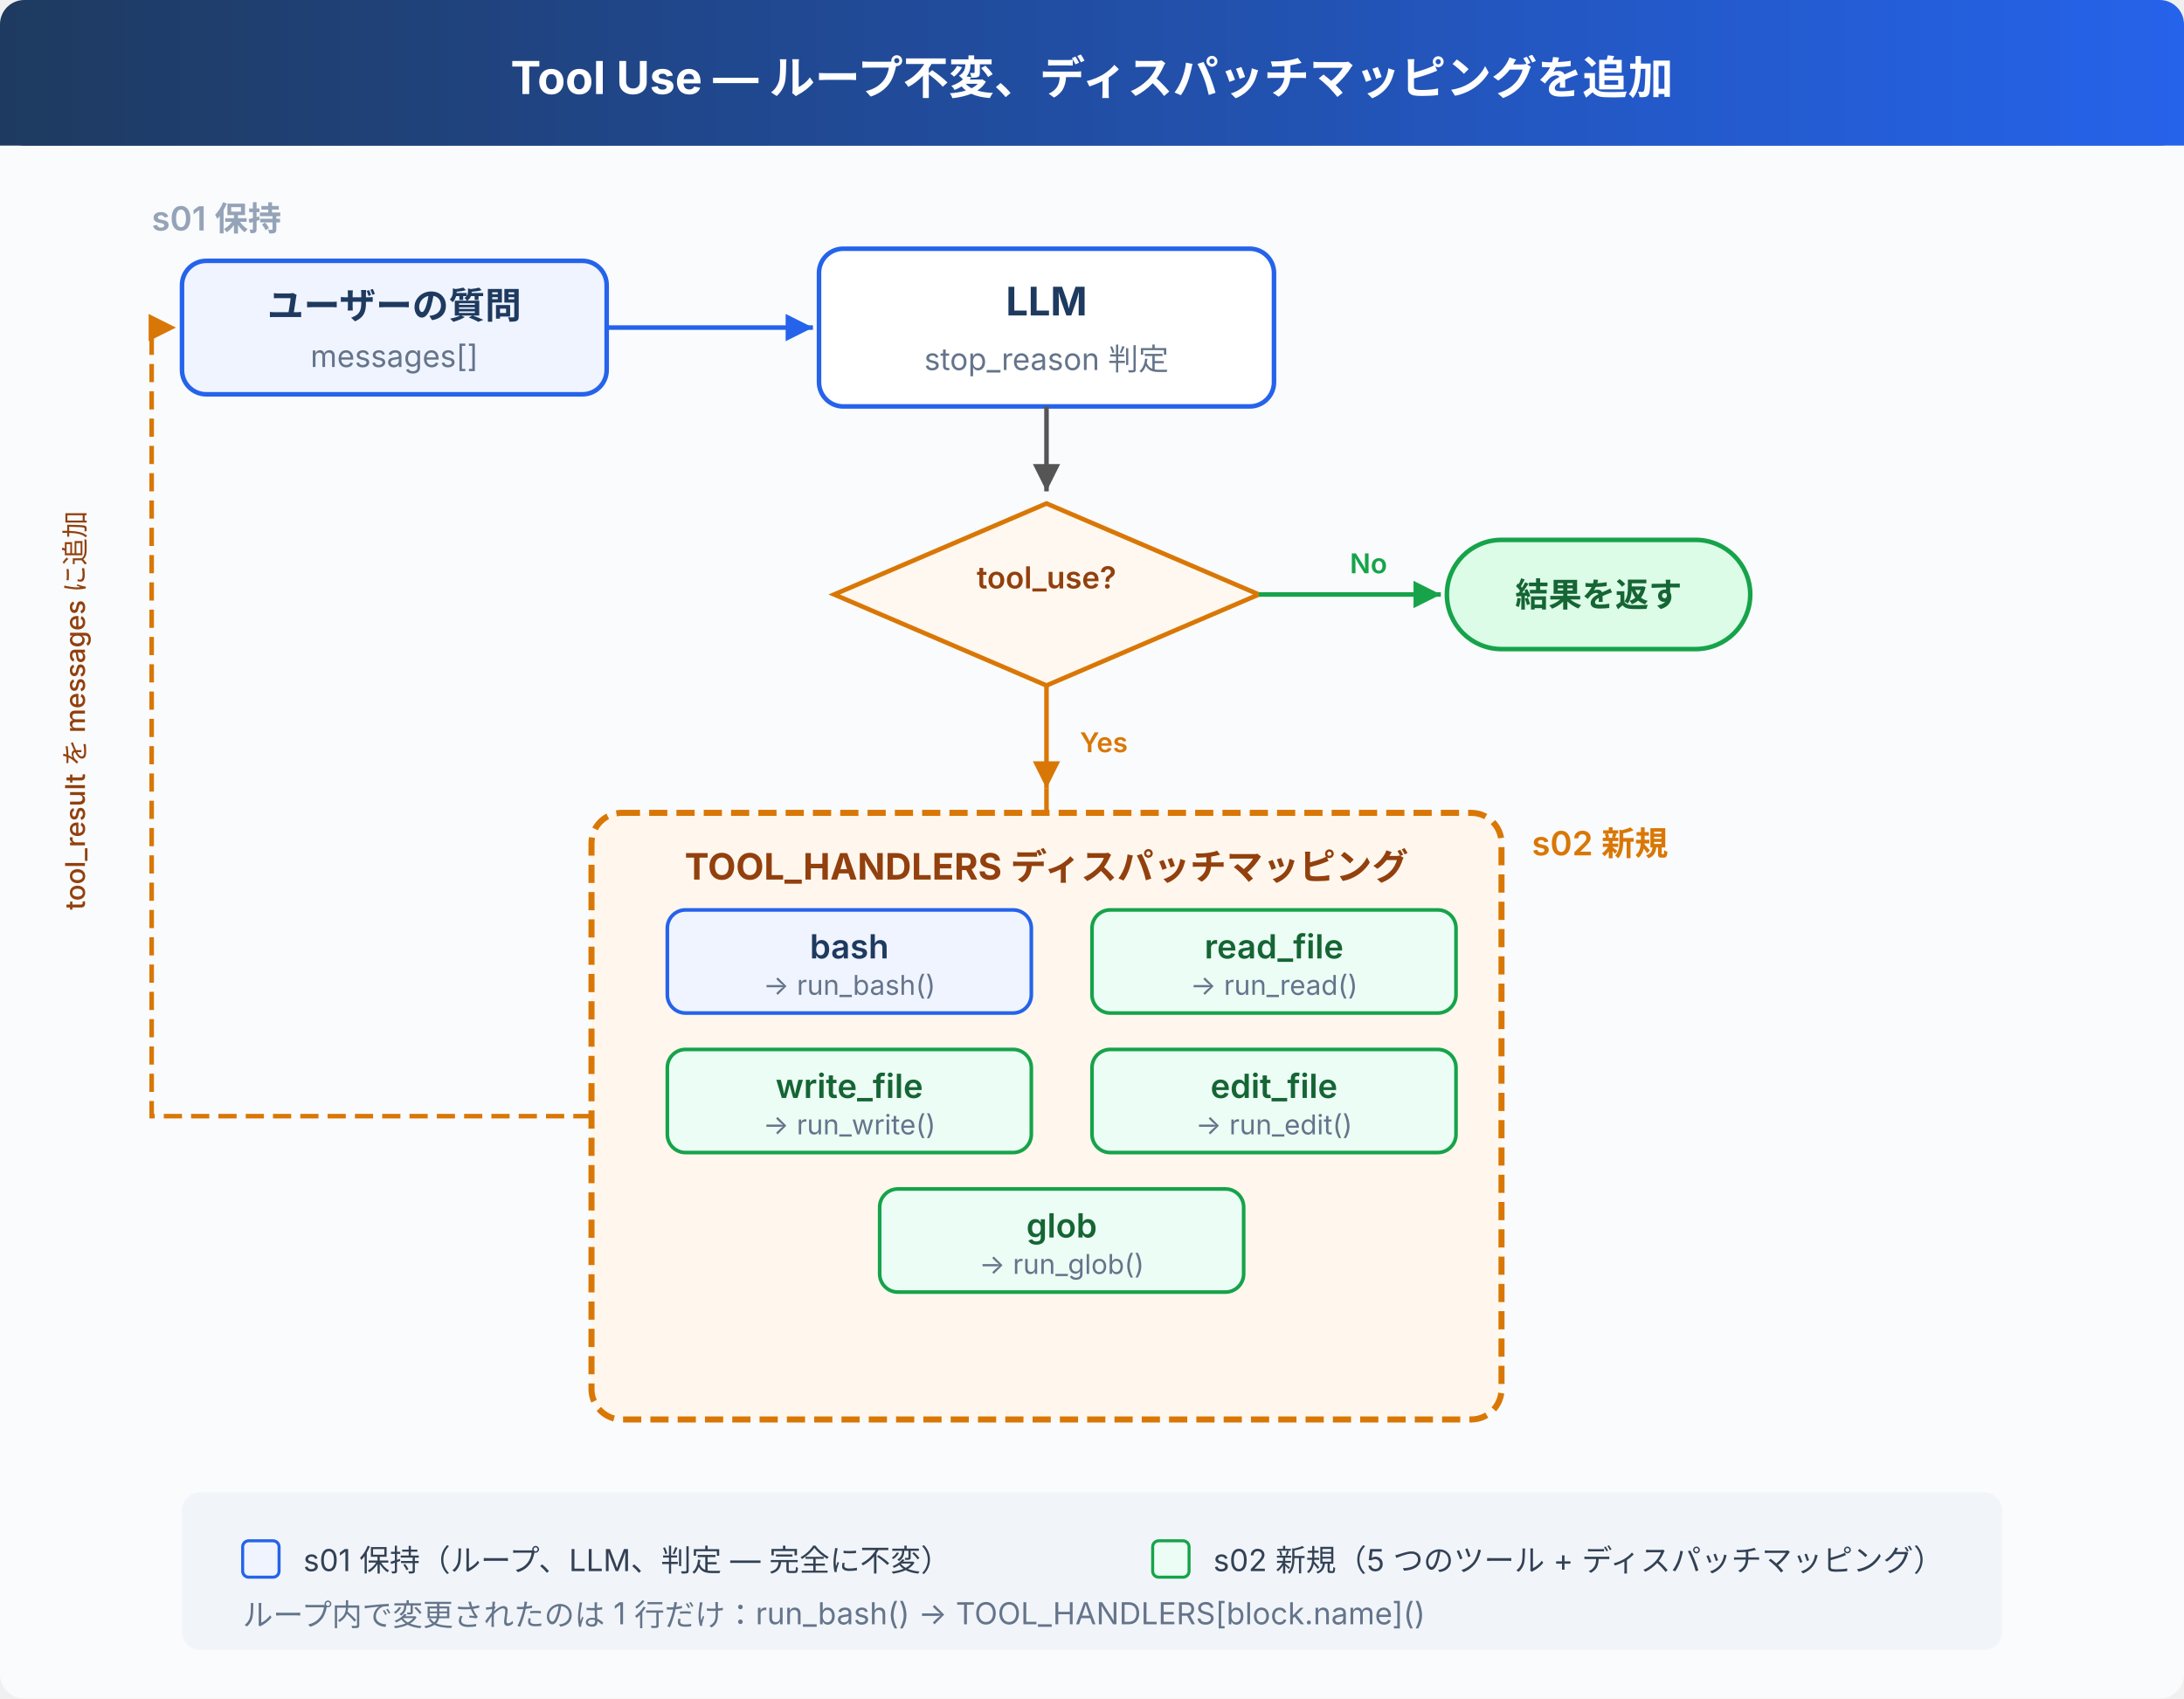
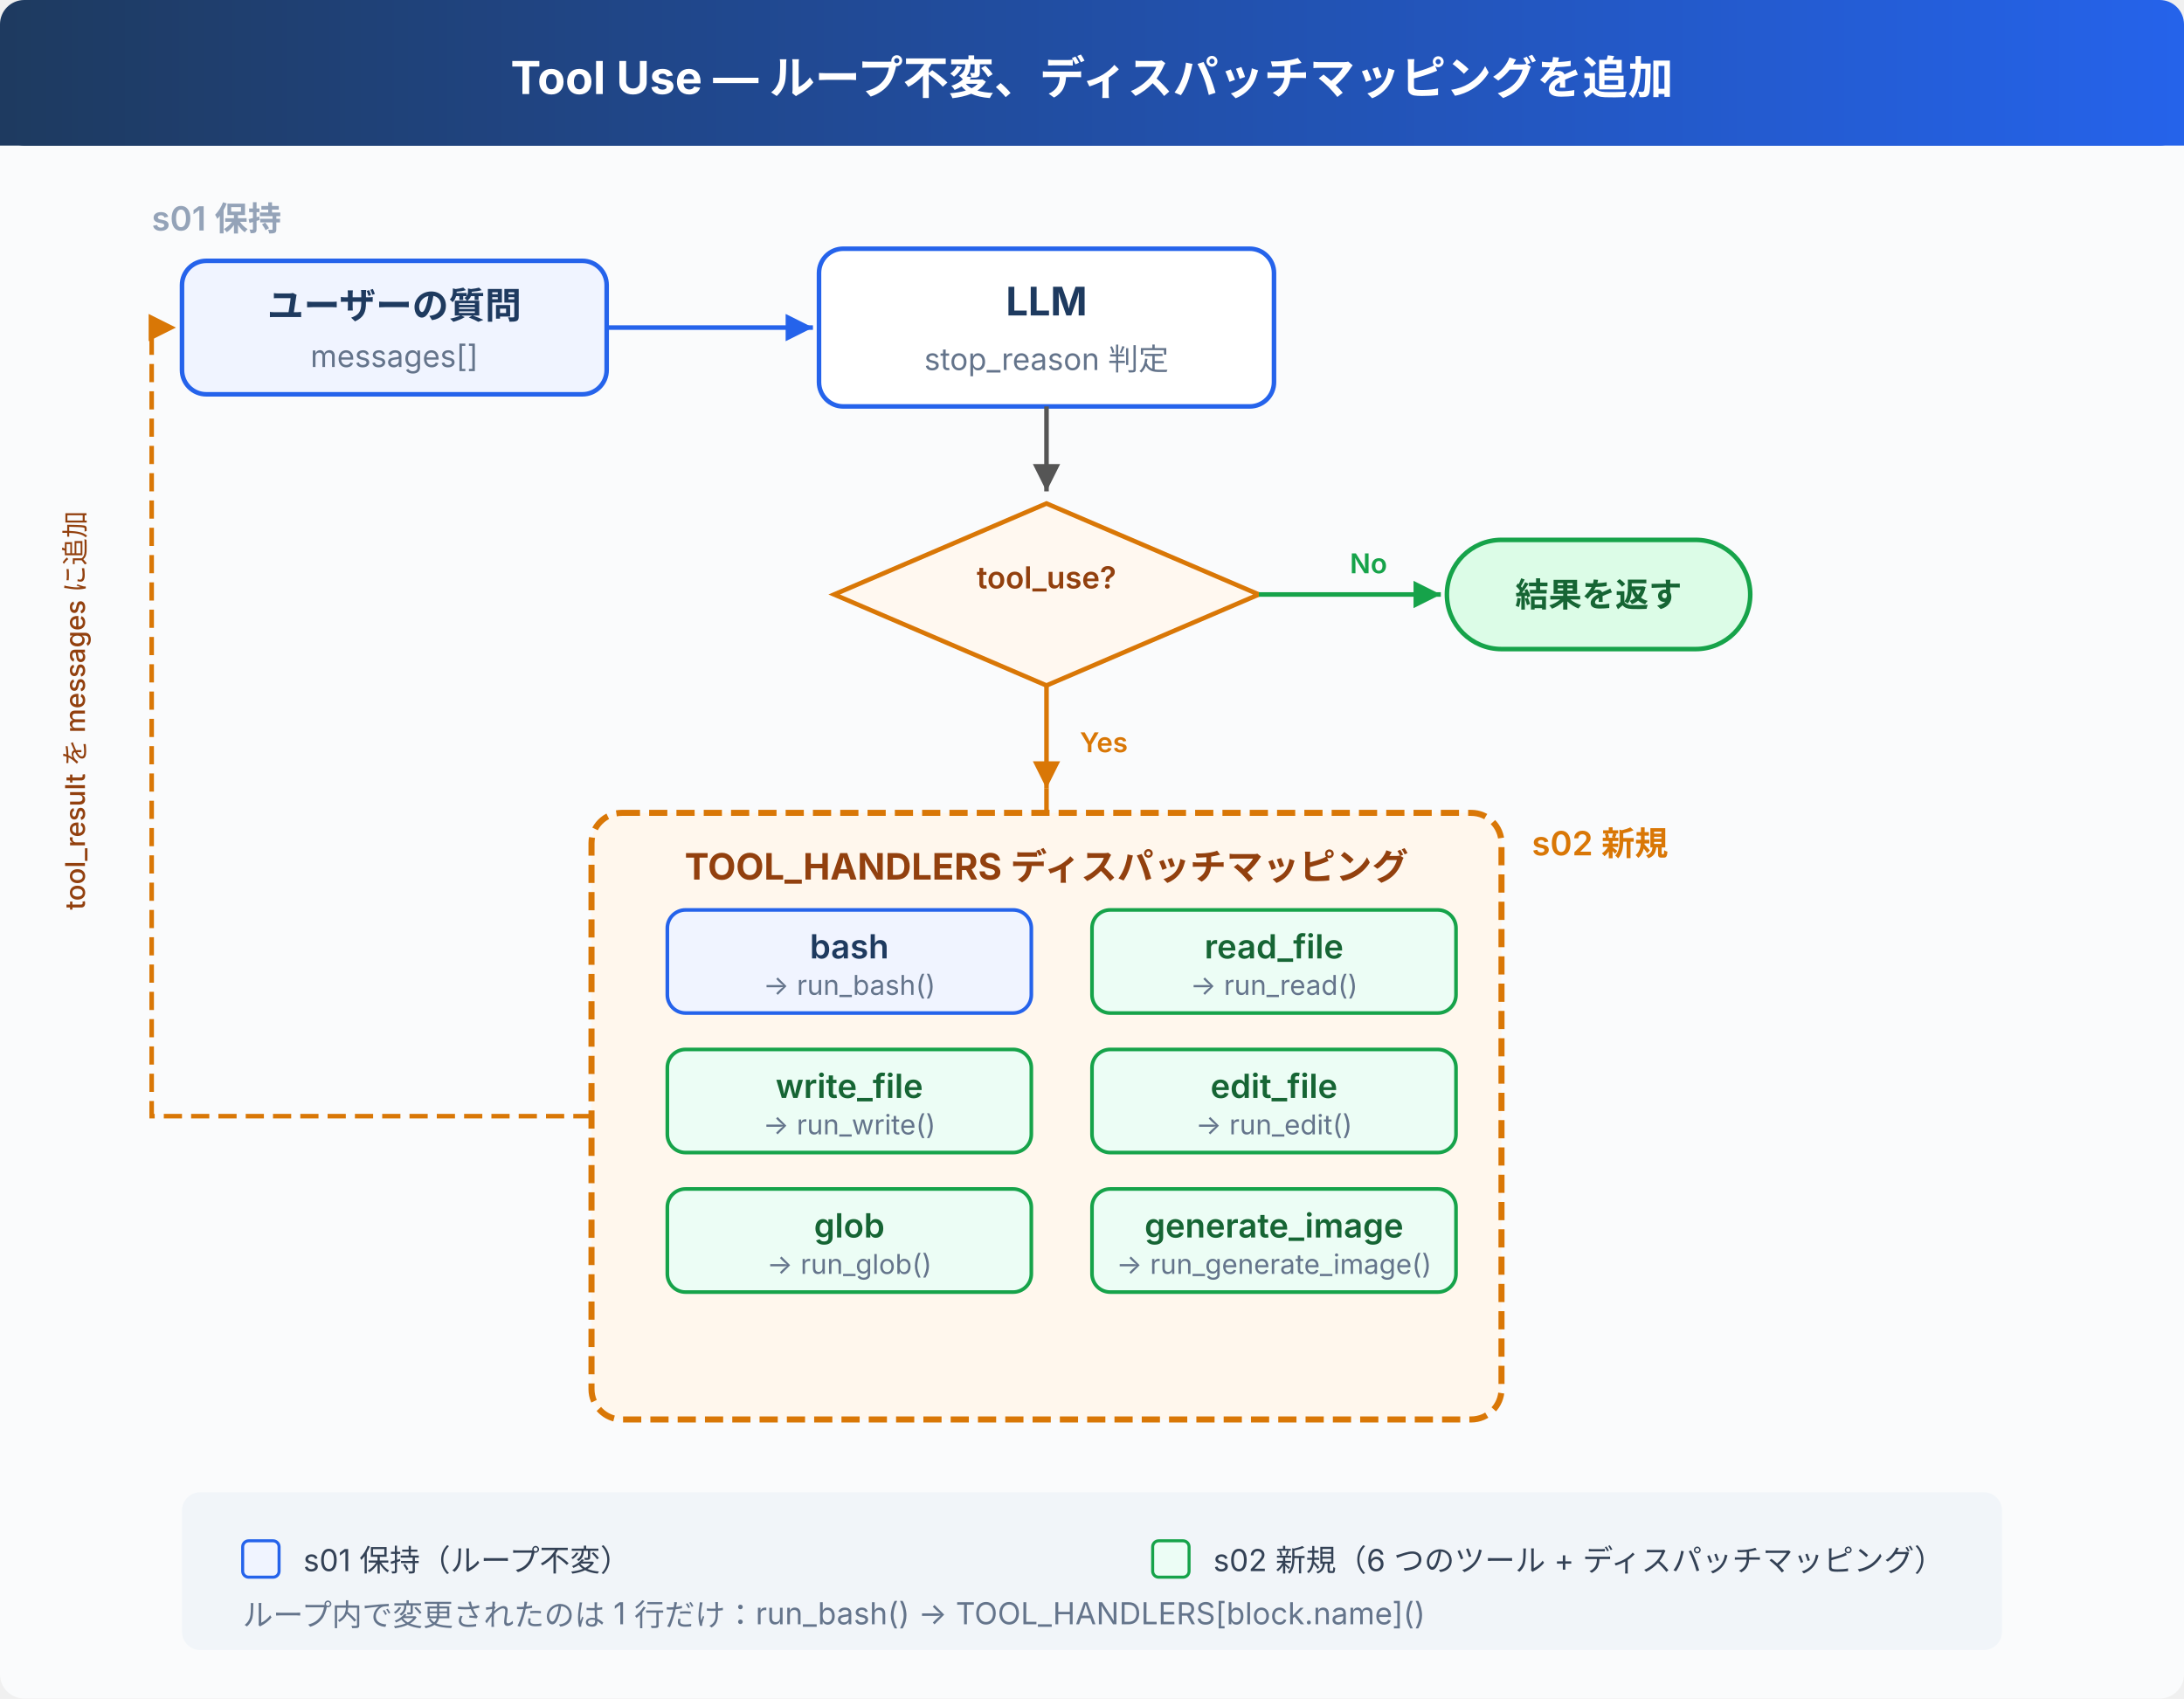
<svg xmlns="http://www.w3.org/2000/svg" viewBox="0 0 720 560" font-family="system-ui, -apple-system, sans-serif">
  <defs>
    <marker id="arrow" viewBox="0 0 10 10" refX="10" refY="5" markerWidth="6" markerHeight="6" orient="auto-start-reverse">
      <path d="M 0 0 L 10 5 L 0 10 z" fill="#555" />
    </marker>
    <marker id="arrow-blue" viewBox="0 0 10 10" refX="10" refY="5" markerWidth="6" markerHeight="6" orient="auto-start-reverse">
      <path d="M 0 0 L 10 5 L 0 10 z" fill="#2563eb" />
    </marker>
    <marker id="arrow-green" viewBox="0 0 10 10" refX="10" refY="5" markerWidth="6" markerHeight="6" orient="auto-start-reverse">
      <path d="M 0 0 L 10 5 L 0 10 z" fill="#16a34a" />
    </marker>
    <marker id="arrow-orange" viewBox="0 0 10 10" refX="10" refY="5" markerWidth="6" markerHeight="6" orient="auto-start-reverse">
      <path d="M 0 0 L 10 5 L 0 10 z" fill="#d97706" />
    </marker>
    <linearGradient id="header" x1="0" y1="0" x2="1" y2="0">
      <stop offset="0%" stop-color="#1e3a5f" />
      <stop offset="100%" stop-color="#2563eb" />
    </linearGradient>
  </defs>
  <rect width="720" height="560" fill="#fafbfc" rx="8" />
  <rect x="0" y="0" width="720" height="48" fill="url(#header)" rx="8" />
  <rect x="0" y="40" width="720" height="8" fill="url(#header)" />
  <text x="360" y="31" fill="#fff" font-size="15" font-weight="700" text-anchor="middle">Tool Use — ループ不変、ディスパッチマッピングを追加</text>
  <text x="50" y="76" fill="#94a3b8" font-size="11" font-weight="600">s01 保持</text>
  <rect x="60" y="86" width="140" height="44" rx="8" fill="#f0f4ff" stroke="#2563eb" stroke-width="1.5" />
  <text x="130" y="105" fill="#1e3a5f" font-size="12" font-weight="600" text-anchor="middle">ユーザーの質問</text>
  <text x="130" y="121" fill="#64748b" font-size="10" text-anchor="middle">messages[]</text>
  <line x1="200" y1="108" x2="268" y2="108" stroke="#2563eb" stroke-width="1.5" marker-end="url(#arrow-blue)" />
  <rect x="270" y="82" width="150" height="52" rx="8" fill="#fff" stroke="#2563eb" stroke-width="1.5" />
  <text x="345" y="104" fill="#1e3a5f" font-size="13" font-weight="700" text-anchor="middle">LLM</text>
  <text x="345" y="122" fill="#64748b" font-size="10" text-anchor="middle">stop_reason 判定</text>
  <line x1="345" y1="134" x2="345" y2="162" stroke="#555" stroke-width="1.5" marker-end="url(#arrow)" />
  <polygon points="345,166 415,196 345,226 275,196" fill="#fff8f0" stroke="#d97706" stroke-width="1.5" />
  <text x="345" y="194" fill="#92400e" font-size="10" font-weight="600" text-anchor="middle">tool_use?</text>
  <line x1="415" y1="196" x2="475" y2="196" stroke="#16a34a" stroke-width="1.5" marker-end="url(#arrow-green)" />
  <text x="445" y="189" fill="#16a34a" font-size="9" font-weight="600">No</text>
  <rect x="477" y="178" width="100" height="36" rx="18" fill="#dcfce7" stroke="#16a34a" stroke-width="1.5" />
  <text x="527" y="200" fill="#166534" font-size="11" font-weight="600" text-anchor="middle">結果を返す</text>
  <line x1="345" y1="226" x2="345" y2="260" stroke="#d97706" stroke-width="1.5" marker-end="url(#arrow-orange)" />
  <text x="356" y="248" fill="#d97706" font-size="9" font-weight="600">Yes</text>
  <text x="505" y="282" fill="#d97706" font-size="11" font-weight="600">s02 新規</text>
  <rect x="195" y="268" width="300" height="200" rx="10" fill="#fff7ed" stroke="#d97706" stroke-width="2" stroke-dasharray="6,3" />
  <text x="345" y="290" fill="#92400e" font-size="12" font-weight="700" text-anchor="middle">TOOL_HANDLERS ディスパッチマッピング</text>
  <line x1="345" y1="260" x2="345" y2="268" stroke="#d97706" stroke-width="1.5" />
  <rect x="220" y="300" width="120" height="34" rx="6" fill="#f0f4ff" stroke="#2563eb" stroke-width="1.2" />
  <text x="280" y="316" fill="#1e3a5f" font-size="11" font-weight="600" text-anchor="middle">bash</text>
  <text x="280" y="328" fill="#64748b" font-size="9" text-anchor="middle">→ run_bash()</text>
  <rect x="360" y="300" width="120" height="34" rx="6" fill="#ecfdf5" stroke="#16a34a" stroke-width="1.2" />
  <text x="420" y="316" fill="#166534" font-size="11" font-weight="600" text-anchor="middle">read_file</text>
  <text x="420" y="328" fill="#64748b" font-size="9" text-anchor="middle">→ run_read()</text>
  <rect x="220" y="346" width="120" height="34" rx="6" fill="#ecfdf5" stroke="#16a34a" stroke-width="1.2" />
  <text x="280" y="362" fill="#166534" font-size="11" font-weight="600" text-anchor="middle">write_file</text>
  <text x="280" y="374" fill="#64748b" font-size="9" text-anchor="middle">→ run_write()</text>
  <rect x="360" y="346" width="120" height="34" rx="6" fill="#ecfdf5" stroke="#16a34a" stroke-width="1.2" />
  <text x="420" y="362" fill="#166534" font-size="11" font-weight="600" text-anchor="middle">edit_file</text>
  <text x="420" y="374" fill="#64748b" font-size="9" text-anchor="middle">→ run_edit()</text>
-   <rect x="290" y="392" width="120" height="34" rx="6" fill="#ecfdf5" stroke="#16a34a" stroke-width="1.2" />
-   <text x="350" y="408" fill="#166534" font-size="11" font-weight="600" text-anchor="middle">glob</text>
-   <text x="350" y="420" fill="#64748b" font-size="9" text-anchor="middle">→ run_glob()</text>
+   <rect x="220" y="392" width="120" height="34" rx="6" fill="#ecfdf5" stroke="#16a34a" stroke-width="1.2" />
+   <text x="280" y="408" fill="#166534" font-size="11" font-weight="600" text-anchor="middle">glob</text>
+   <text x="280" y="420" fill="#64748b" font-size="9" text-anchor="middle">→ run_glob()</text>
+   <rect x="360" y="392" width="120" height="34" rx="6" fill="#ecfdf5" stroke="#16a34a" stroke-width="1.2" />
+   <text x="420" y="408" fill="#166534" font-size="11" font-weight="600" text-anchor="middle">generate_image</text>
+   <text x="420" y="420" fill="#64748b" font-size="9" text-anchor="middle">→ run_generate_image()</text>
  <path d="M 195 368 L 50 368 L 50 108 L 58 108" fill="none" stroke="#d97706" stroke-width="1.5" marker-end="url(#arrow-orange)" stroke-dasharray="6,3" />
  <text x="28" y="300" fill="#92400e" font-size="9" font-weight="500" transform="rotate(-90, 28, 300)">tool_result を messages に追加</text>
  <rect x="60" y="492" width="600" height="52" rx="6" fill="#f1f5f9" />
  <rect x="80" y="508" width="12" height="12" rx="2" fill="#f0f4ff" stroke="#2563eb" stroke-width="1" />
-   <text x="100" y="518" fill="#334155" font-size="10">s01 保持（ループ、LLM、判定 — 完全に不変）</text>
+   <text x="100" y="518" fill="#334155" font-size="10">s01 保持（ループ不変）</text>
  <rect x="380" y="508" width="12" height="12" rx="2" fill="#ecfdf5" stroke="#16a34a" stroke-width="1" />
-   <text x="400" y="518" fill="#334155" font-size="10">s02 新規（5 つのツール + ディスパッチマッピング）</text>
+   <text x="400" y="518" fill="#334155" font-size="10">s02 新規（6 つのツール + ディスパッチマッピング）</text>
  <text x="80" y="536" fill="#64748b" font-size="10">ループ内で変更されたのは 1 行だけ：run_bash() → TOOL_HANDLERS[block.name]()</text>
</svg>
